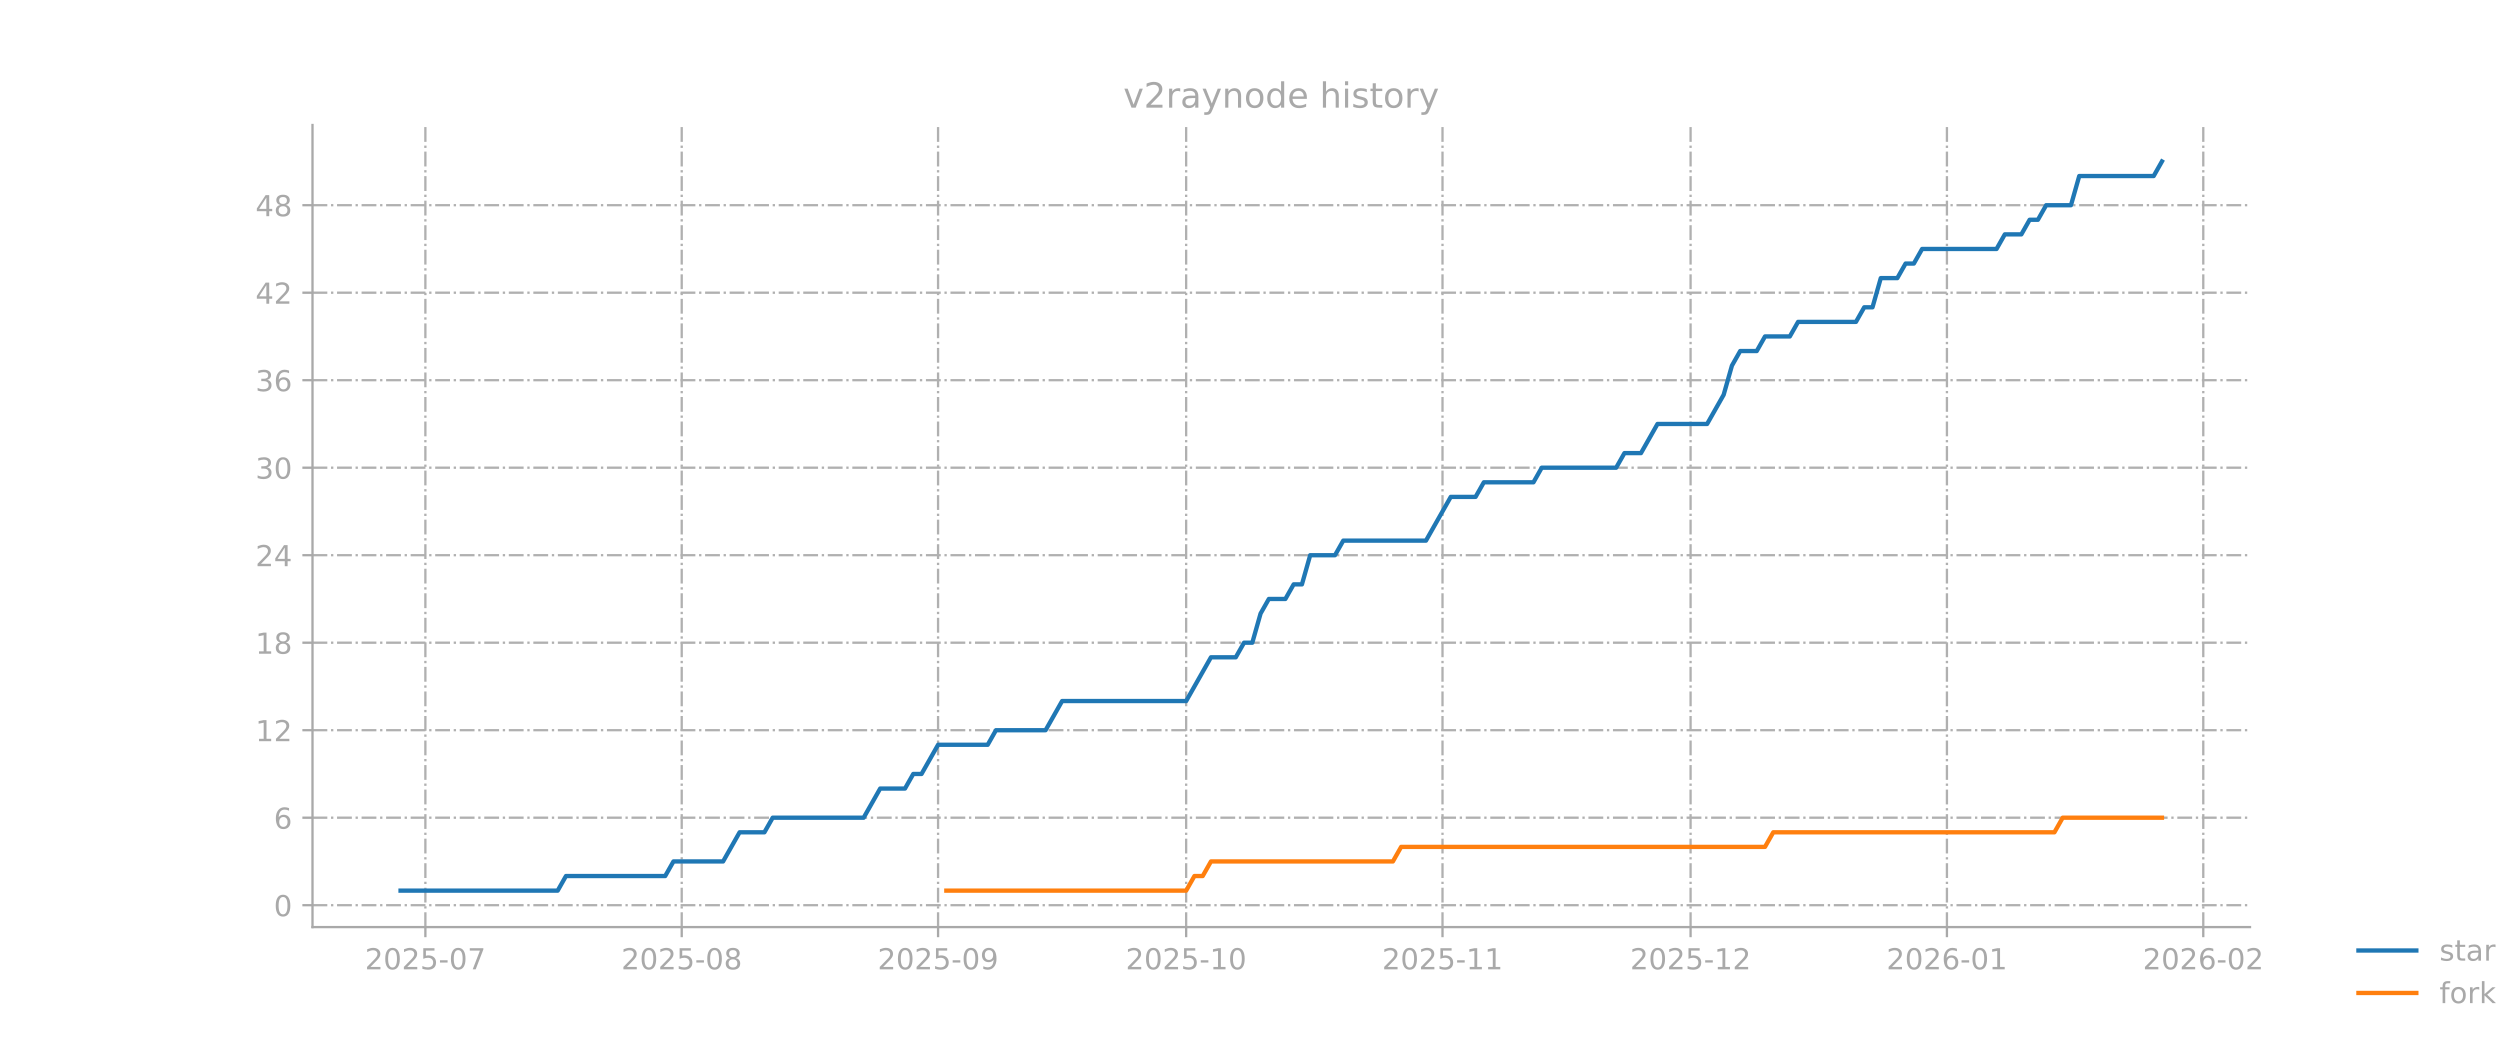
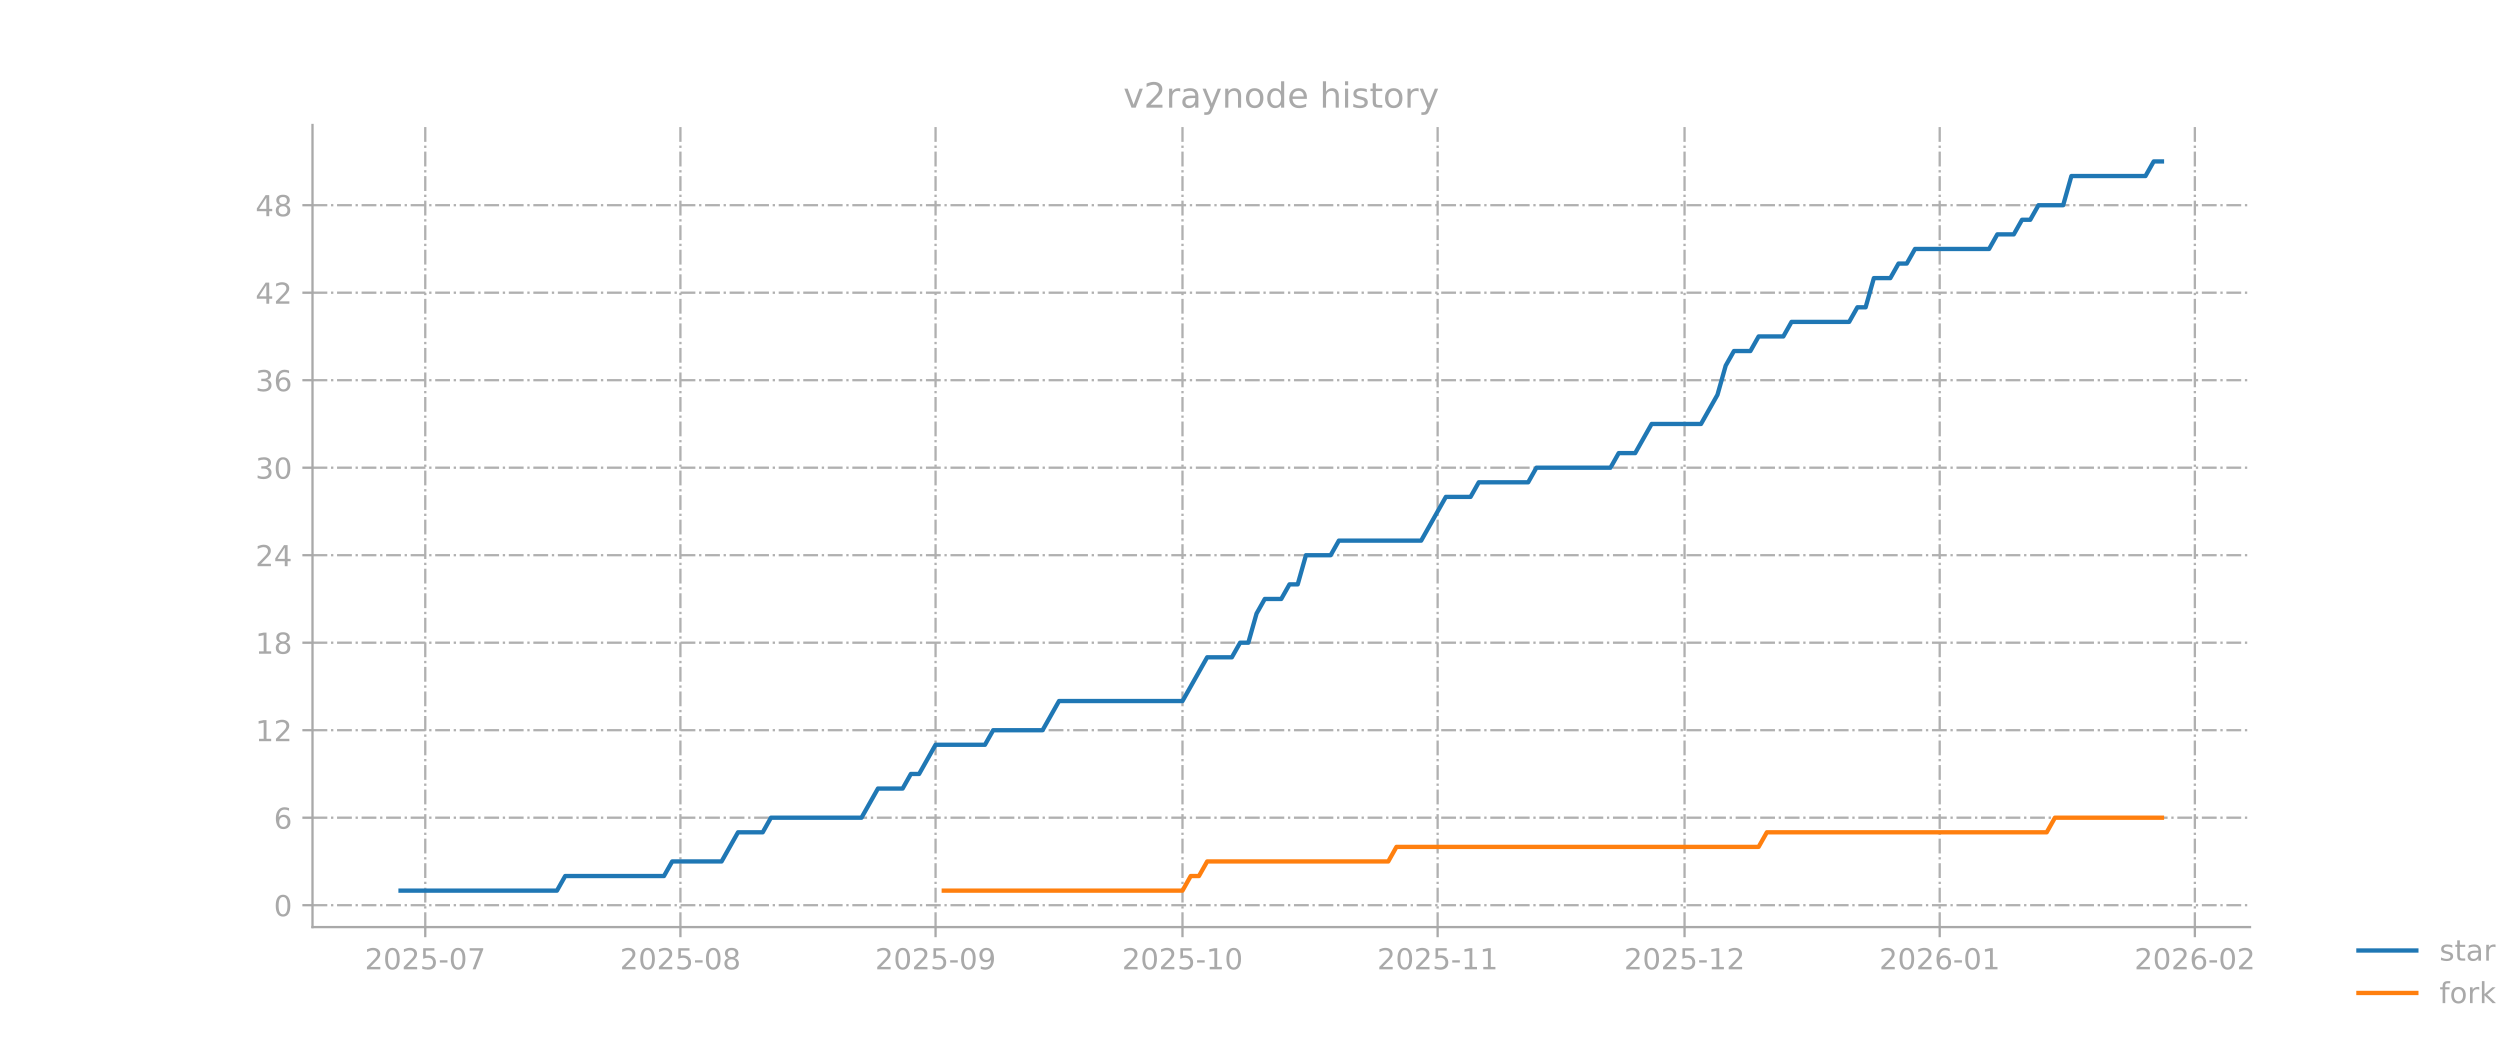
<svg xmlns="http://www.w3.org/2000/svg" xmlns:xlink="http://www.w3.org/1999/xlink" width="864pt" height="360pt" viewBox="0 0 864 360" version="1.1">
  <defs>
    <style type="text/css">*{stroke-linejoin: round; stroke-linecap: butt}</style>
  </defs>
  <g id="figure_1">
    <g id="patch_1">
      <path d="M 0 360  L 864 360  L 864 0  L 0 0  L 0 360  z " style="fill: none; opacity: 0" />
    </g>
    <g id="axes_1">
      <g id="patch_2">
        <path d="M 108 320.4  L 777.6 320.4  L 777.6 43.2  L 108 43.2  L 108 320.4  z " style="fill: none; opacity: 0" />
      </g>
      <g id="matplotlib.axis_1">
        <g id="xtick_1">
          <g id="line2d_1">
-             <path d="M 147.01 320.4  L 147.01 43.2  " clip-path="url(#p1081ee7dd3)" style="fill: none; stroke-dasharray: 5.12,1.28,0.8,1.28; stroke-dashoffset: 0; stroke: #b0b0b0; stroke-width: 0.8" />
+             <path d="M 146.97 320.4  L 146.97 43.2  " clip-path="url(#p06fd8b0506)" style="fill: none; stroke-dasharray: 5.12,1.28,0.8,1.28; stroke-dashoffset: 0; stroke: #b0b0b0; stroke-width: 0.8" />
          </g>
          <g id="line2d_2">
            <defs>
-               <path id="m0ba4fa6e87" d="M 0 0  L 0 3.5  " style="stroke: #a9a9a9; stroke-width: 0.8" />
+               <path id="m3d997ef933" d="M 0 0  L 0 3.5  " style="stroke: #a9a9a9; stroke-width: 0.8" />
            </defs>
            <g>
-               <use xlink:href="#m0ba4fa6e87" x="147.01" y="320.4" style="fill: #a9a9a9; stroke: #a9a9a9; stroke-width: 0.8" />
+               <use xlink:href="#m3d997ef933" x="146.97" y="320.4" style="fill: #a9a9a9; stroke: #a9a9a9; stroke-width: 0.8" />
            </g>
          </g>
          <g id="text_1">
-             <g style="fill: #a9a9a9" transform="translate(126.1186 334.9984) scale(0.1 -0.1)">
+             <g style="fill: #a9a9a9" transform="translate(126.0785 334.9984) scale(0.1 -0.1)">
              <defs>
                <path id="DejaVuSans-32" d="M 1228 531  L 3431 531  L 3431 0  L 469 0  L 469 531  Q 828 903 1448 1529  Q 2069 2156 2228 2338  Q 2531 2678 2651 2914  Q 2772 3150 2772 3378  Q 2772 3750 2511 3984  Q 2250 4219 1831 4219  Q 1534 4219 1204 4116  Q 875 4013 500 3803  L 500 4441  Q 881 4594 1212 4672  Q 1544 4750 1819 4750  Q 2544 4750 2975 4387  Q 3406 4025 3406 3419  Q 3406 3131 3298 2873  Q 3191 2616 2906 2266  Q 2828 2175 2409 1742  Q 1991 1309 1228 531  z " transform="scale(0.015625)" />
                <path id="DejaVuSans-30" d="M 2034 4250  Q 1547 4250 1301 3770  Q 1056 3291 1056 2328  Q 1056 1369 1301 889  Q 1547 409 2034 409  Q 2525 409 2770 889  Q 3016 1369 3016 2328  Q 3016 3291 2770 3770  Q 2525 4250 2034 4250  z M 2034 4750  Q 2819 4750 3233 4129  Q 3647 3509 3647 2328  Q 3647 1150 3233 529  Q 2819 -91 2034 -91  Q 1250 -91 836 529  Q 422 1150 422 2328  Q 422 3509 836 4129  Q 1250 4750 2034 4750  z " transform="scale(0.015625)" />
                <path id="DejaVuSans-35" d="M 691 4666  L 3169 4666  L 3169 4134  L 1269 4134  L 1269 2991  Q 1406 3038 1543 3061  Q 1681 3084 1819 3084  Q 2600 3084 3056 2656  Q 3513 2228 3513 1497  Q 3513 744 3044 326  Q 2575 -91 1722 -91  Q 1428 -91 1123 -41  Q 819 9 494 109  L 494 744  Q 775 591 1075 516  Q 1375 441 1709 441  Q 2250 441 2565 725  Q 2881 1009 2881 1497  Q 2881 1984 2565 2268  Q 2250 2553 1709 2553  Q 1456 2553 1204 2497  Q 953 2441 691 2322  L 691 4666  z " transform="scale(0.015625)" />
                <path id="DejaVuSans-2d" d="M 313 2009  L 1997 2009  L 1997 1497  L 313 1497  L 313 2009  z " transform="scale(0.015625)" />
                <path id="DejaVuSans-37" d="M 525 4666  L 3525 4666  L 3525 4397  L 1831 0  L 1172 0  L 2766 4134  L 525 4134  L 525 4666  z " transform="scale(0.015625)" />
              </defs>
              <use xlink:href="#DejaVuSans-32" />
              <use xlink:href="#DejaVuSans-30" transform="translate(63.62305 0)" />
              <use xlink:href="#DejaVuSans-32" transform="translate(127.2461 0)" />
              <use xlink:href="#DejaVuSans-35" transform="translate(190.8691 0)" />
              <use xlink:href="#DejaVuSans-2d" transform="translate(254.4922 0)" />
              <use xlink:href="#DejaVuSans-30" transform="translate(290.5762 0)" />
              <use xlink:href="#DejaVuSans-37" transform="translate(354.1992 0)" />
            </g>
          </g>
        </g>
        <g id="xtick_2">
          <g id="line2d_3">
-             <path d="M 235.604 320.4  L 235.604 43.2  " clip-path="url(#p1081ee7dd3)" style="fill: none; stroke-dasharray: 5.12,1.28,0.8,1.28; stroke-dashoffset: 0; stroke: #b0b0b0; stroke-width: 0.8" />
+             <path d="M 235.15 320.4  L 235.15 43.2  " clip-path="url(#p06fd8b0506)" style="fill: none; stroke-dasharray: 5.12,1.28,0.8,1.28; stroke-dashoffset: 0; stroke: #b0b0b0; stroke-width: 0.8" />
          </g>
          <g id="line2d_4">
            <g>
-               <use xlink:href="#m0ba4fa6e87" x="235.604" y="320.4" style="fill: #a9a9a9; stroke: #a9a9a9; stroke-width: 0.8" />
+               <use xlink:href="#m3d997ef933" x="235.15" y="320.4" style="fill: #a9a9a9; stroke: #a9a9a9; stroke-width: 0.8" />
            </g>
          </g>
          <g id="text_2">
-             <g style="fill: #a9a9a9" transform="translate(214.7127 334.9984) scale(0.1 -0.1)">
+             <g style="fill: #a9a9a9" transform="translate(214.2586 334.9984) scale(0.1 -0.1)">
              <defs>
                <path id="DejaVuSans-38" d="M 2034 2216  Q 1584 2216 1326 1975  Q 1069 1734 1069 1313  Q 1069 891 1326 650  Q 1584 409 2034 409  Q 2484 409 2743 651  Q 3003 894 3003 1313  Q 3003 1734 2745 1975  Q 2488 2216 2034 2216  z M 1403 2484  Q 997 2584 770 2862  Q 544 3141 544 3541  Q 544 4100 942 4425  Q 1341 4750 2034 4750  Q 2731 4750 3128 4425  Q 3525 4100 3525 3541  Q 3525 3141 3298 2862  Q 3072 2584 2669 2484  Q 3125 2378 3379 2068  Q 3634 1759 3634 1313  Q 3634 634 3220 271  Q 2806 -91 2034 -91  Q 1263 -91 848 271  Q 434 634 434 1313  Q 434 1759 690 2068  Q 947 2378 1403 2484  z M 1172 3481  Q 1172 3119 1398 2916  Q 1625 2713 2034 2713  Q 2441 2713 2670 2916  Q 2900 3119 2900 3481  Q 2900 3844 2670 4047  Q 2441 4250 2034 4250  Q 1625 4250 1398 4047  Q 1172 3844 1172 3481  z " transform="scale(0.015625)" />
              </defs>
              <use xlink:href="#DejaVuSans-32" />
              <use xlink:href="#DejaVuSans-30" transform="translate(63.62305 0)" />
              <use xlink:href="#DejaVuSans-32" transform="translate(127.2461 0)" />
              <use xlink:href="#DejaVuSans-35" transform="translate(190.8691 0)" />
              <use xlink:href="#DejaVuSans-2d" transform="translate(254.4922 0)" />
              <use xlink:href="#DejaVuSans-30" transform="translate(290.5762 0)" />
              <use xlink:href="#DejaVuSans-38" transform="translate(354.1992 0)" />
            </g>
          </g>
        </g>
        <g id="xtick_3">
          <g id="line2d_5">
-             <path d="M 324.198 320.4  L 324.198 43.2  " clip-path="url(#p1081ee7dd3)" style="fill: none; stroke-dasharray: 5.12,1.28,0.8,1.28; stroke-dashoffset: 0; stroke: #b0b0b0; stroke-width: 0.8" />
+             <path d="M 323.33 320.4  L 323.33 43.2  " clip-path="url(#p06fd8b0506)" style="fill: none; stroke-dasharray: 5.12,1.28,0.8,1.28; stroke-dashoffset: 0; stroke: #b0b0b0; stroke-width: 0.8" />
          </g>
          <g id="line2d_6">
            <g>
-               <use xlink:href="#m0ba4fa6e87" x="324.198" y="320.4" style="fill: #a9a9a9; stroke: #a9a9a9; stroke-width: 0.8" />
+               <use xlink:href="#m3d997ef933" x="323.33" y="320.4" style="fill: #a9a9a9; stroke: #a9a9a9; stroke-width: 0.8" />
            </g>
          </g>
          <g id="text_3">
-             <g style="fill: #a9a9a9" transform="translate(303.3068 334.9984) scale(0.1 -0.1)">
+             <g style="fill: #a9a9a9" transform="translate(302.4388 334.9984) scale(0.1 -0.1)">
              <defs>
                <path id="DejaVuSans-39" d="M 703 97  L 703 672  Q 941 559 1184 500  Q 1428 441 1663 441  Q 2288 441 2617 861  Q 2947 1281 2994 2138  Q 2813 1869 2534 1725  Q 2256 1581 1919 1581  Q 1219 1581 811 2004  Q 403 2428 403 3163  Q 403 3881 828 4315  Q 1253 4750 1959 4750  Q 2769 4750 3195 4129  Q 3622 3509 3622 2328  Q 3622 1225 3098 567  Q 2575 -91 1691 -91  Q 1453 -91 1209 -44  Q 966 3 703 97  z M 1959 2075  Q 2384 2075 2632 2365  Q 2881 2656 2881 3163  Q 2881 3666 2632 3958  Q 2384 4250 1959 4250  Q 1534 4250 1286 3958  Q 1038 3666 1038 3163  Q 1038 2656 1286 2365  Q 1534 2075 1959 2075  z " transform="scale(0.015625)" />
              </defs>
              <use xlink:href="#DejaVuSans-32" />
              <use xlink:href="#DejaVuSans-30" transform="translate(63.62305 0)" />
              <use xlink:href="#DejaVuSans-32" transform="translate(127.2461 0)" />
              <use xlink:href="#DejaVuSans-35" transform="translate(190.8691 0)" />
              <use xlink:href="#DejaVuSans-2d" transform="translate(254.4922 0)" />
              <use xlink:href="#DejaVuSans-30" transform="translate(290.5762 0)" />
              <use xlink:href="#DejaVuSans-39" transform="translate(354.1992 0)" />
            </g>
          </g>
        </g>
        <g id="xtick_4">
          <g id="line2d_7">
-             <path d="M 409.934 320.4  L 409.934 43.2  " clip-path="url(#p1081ee7dd3)" style="fill: none; stroke-dasharray: 5.12,1.28,0.8,1.28; stroke-dashoffset: 0; stroke: #b0b0b0; stroke-width: 0.8" />
+             <path d="M 408.666 320.4  L 408.666 43.2  " clip-path="url(#p06fd8b0506)" style="fill: none; stroke-dasharray: 5.12,1.28,0.8,1.28; stroke-dashoffset: 0; stroke: #b0b0b0; stroke-width: 0.8" />
          </g>
          <g id="line2d_8">
            <g>
-               <use xlink:href="#m0ba4fa6e87" x="409.934" y="320.4" style="fill: #a9a9a9; stroke: #a9a9a9; stroke-width: 0.8" />
+               <use xlink:href="#m3d997ef933" x="408.666" y="320.4" style="fill: #a9a9a9; stroke: #a9a9a9; stroke-width: 0.8" />
            </g>
          </g>
          <g id="text_4">
-             <g style="fill: #a9a9a9" transform="translate(389.043 334.9984) scale(0.1 -0.1)">
+             <g style="fill: #a9a9a9" transform="translate(387.7744 334.9984) scale(0.1 -0.1)">
              <defs>
                <path id="DejaVuSans-31" d="M 794 531  L 1825 531  L 1825 4091  L 703 3866  L 703 4441  L 1819 4666  L 2450 4666  L 2450 531  L 3481 531  L 3481 0  L 794 0  L 794 531  z " transform="scale(0.015625)" />
              </defs>
              <use xlink:href="#DejaVuSans-32" />
              <use xlink:href="#DejaVuSans-30" transform="translate(63.62305 0)" />
              <use xlink:href="#DejaVuSans-32" transform="translate(127.2461 0)" />
              <use xlink:href="#DejaVuSans-35" transform="translate(190.8691 0)" />
              <use xlink:href="#DejaVuSans-2d" transform="translate(254.4922 0)" />
              <use xlink:href="#DejaVuSans-31" transform="translate(290.5762 0)" />
              <use xlink:href="#DejaVuSans-30" transform="translate(354.1992 0)" />
            </g>
          </g>
        </g>
        <g id="xtick_5">
          <g id="line2d_9">
-             <path d="M 498.529 320.4  L 498.529 43.2  " clip-path="url(#p1081ee7dd3)" style="fill: none; stroke-dasharray: 5.12,1.28,0.8,1.28; stroke-dashoffset: 0; stroke: #b0b0b0; stroke-width: 0.8" />
+             <path d="M 496.846 320.4  L 496.846 43.2  " clip-path="url(#p06fd8b0506)" style="fill: none; stroke-dasharray: 5.12,1.28,0.8,1.28; stroke-dashoffset: 0; stroke: #b0b0b0; stroke-width: 0.8" />
          </g>
          <g id="line2d_10">
            <g>
-               <use xlink:href="#m0ba4fa6e87" x="498.529" y="320.4" style="fill: #a9a9a9; stroke: #a9a9a9; stroke-width: 0.8" />
+               <use xlink:href="#m3d997ef933" x="496.846" y="320.4" style="fill: #a9a9a9; stroke: #a9a9a9; stroke-width: 0.8" />
            </g>
          </g>
          <g id="text_5">
-             <g style="fill: #a9a9a9" transform="translate(477.6371 334.9984) scale(0.1 -0.1)">
+             <g style="fill: #a9a9a9" transform="translate(475.9545 334.9984) scale(0.1 -0.1)">
              <use xlink:href="#DejaVuSans-32" />
              <use xlink:href="#DejaVuSans-30" transform="translate(63.62305 0)" />
              <use xlink:href="#DejaVuSans-32" transform="translate(127.2461 0)" />
              <use xlink:href="#DejaVuSans-35" transform="translate(190.8691 0)" />
              <use xlink:href="#DejaVuSans-2d" transform="translate(254.4922 0)" />
              <use xlink:href="#DejaVuSans-31" transform="translate(290.5762 0)" />
              <use xlink:href="#DejaVuSans-31" transform="translate(354.1992 0)" />
            </g>
          </g>
        </g>
        <g id="xtick_6">
          <g id="line2d_11">
-             <path d="M 584.265 320.4  L 584.265 43.2  " clip-path="url(#p1081ee7dd3)" style="fill: none; stroke-dasharray: 5.12,1.28,0.8,1.28; stroke-dashoffset: 0; stroke: #b0b0b0; stroke-width: 0.8" />
+             <path d="M 582.181 320.4  L 582.181 43.2  " clip-path="url(#p06fd8b0506)" style="fill: none; stroke-dasharray: 5.12,1.28,0.8,1.28; stroke-dashoffset: 0; stroke: #b0b0b0; stroke-width: 0.8" />
          </g>
          <g id="line2d_12">
            <g>
-               <use xlink:href="#m0ba4fa6e87" x="584.265" y="320.4" style="fill: #a9a9a9; stroke: #a9a9a9; stroke-width: 0.8" />
+               <use xlink:href="#m3d997ef933" x="582.181" y="320.4" style="fill: #a9a9a9; stroke: #a9a9a9; stroke-width: 0.8" />
            </g>
          </g>
          <g id="text_6">
-             <g style="fill: #a9a9a9" transform="translate(563.3734 334.9984) scale(0.1 -0.1)">
+             <g style="fill: #a9a9a9" transform="translate(561.2901 334.9984) scale(0.1 -0.1)">
              <use xlink:href="#DejaVuSans-32" />
              <use xlink:href="#DejaVuSans-30" transform="translate(63.62305 0)" />
              <use xlink:href="#DejaVuSans-32" transform="translate(127.2461 0)" />
              <use xlink:href="#DejaVuSans-35" transform="translate(190.8691 0)" />
              <use xlink:href="#DejaVuSans-2d" transform="translate(254.4922 0)" />
              <use xlink:href="#DejaVuSans-31" transform="translate(290.5762 0)" />
              <use xlink:href="#DejaVuSans-32" transform="translate(354.1992 0)" />
            </g>
          </g>
        </g>
        <g id="xtick_7">
          <g id="line2d_13">
-             <path d="M 672.859 320.4  L 672.859 43.2  " clip-path="url(#p1081ee7dd3)" style="fill: none; stroke-dasharray: 5.12,1.28,0.8,1.28; stroke-dashoffset: 0; stroke: #b0b0b0; stroke-width: 0.8" />
+             <path d="M 670.362 320.4  L 670.362 43.2  " clip-path="url(#p06fd8b0506)" style="fill: none; stroke-dasharray: 5.12,1.28,0.8,1.28; stroke-dashoffset: 0; stroke: #b0b0b0; stroke-width: 0.8" />
          </g>
          <g id="line2d_14">
            <g>
-               <use xlink:href="#m0ba4fa6e87" x="672.859" y="320.4" style="fill: #a9a9a9; stroke: #a9a9a9; stroke-width: 0.8" />
+               <use xlink:href="#m3d997ef933" x="670.362" y="320.4" style="fill: #a9a9a9; stroke: #a9a9a9; stroke-width: 0.8" />
            </g>
          </g>
          <g id="text_7">
-             <g style="fill: #a9a9a9" transform="translate(651.9675 334.9984) scale(0.1 -0.1)">
+             <g style="fill: #a9a9a9" transform="translate(649.4702 334.9984) scale(0.1 -0.1)">
              <defs>
                <path id="DejaVuSans-36" d="M 2113 2584  Q 1688 2584 1439 2293  Q 1191 2003 1191 1497  Q 1191 994 1439 701  Q 1688 409 2113 409  Q 2538 409 2786 701  Q 3034 994 3034 1497  Q 3034 2003 2786 2293  Q 2538 2584 2113 2584  z M 3366 4563  L 3366 3988  Q 3128 4100 2886 4159  Q 2644 4219 2406 4219  Q 1781 4219 1451 3797  Q 1122 3375 1075 2522  Q 1259 2794 1537 2939  Q 1816 3084 2150 3084  Q 2853 3084 3261 2657  Q 3669 2231 3669 1497  Q 3669 778 3244 343  Q 2819 -91 2113 -91  Q 1303 -91 875 529  Q 447 1150 447 2328  Q 447 3434 972 4092  Q 1497 4750 2381 4750  Q 2619 4750 2861 4703  Q 3103 4656 3366 4563  z " transform="scale(0.015625)" />
              </defs>
              <use xlink:href="#DejaVuSans-32" />
              <use xlink:href="#DejaVuSans-30" transform="translate(63.62305 0)" />
              <use xlink:href="#DejaVuSans-32" transform="translate(127.2461 0)" />
              <use xlink:href="#DejaVuSans-36" transform="translate(190.8691 0)" />
              <use xlink:href="#DejaVuSans-2d" transform="translate(254.4922 0)" />
              <use xlink:href="#DejaVuSans-30" transform="translate(290.5762 0)" />
              <use xlink:href="#DejaVuSans-31" transform="translate(354.1992 0)" />
            </g>
          </g>
        </g>
        <g id="xtick_8">
          <g id="line2d_15">
-             <path d="M 761.453 320.4  L 761.453 43.2  " clip-path="url(#p1081ee7dd3)" style="fill: none; stroke-dasharray: 5.12,1.28,0.8,1.28; stroke-dashoffset: 0; stroke: #b0b0b0; stroke-width: 0.8" />
+             <path d="M 758.542 320.4  L 758.542 43.2  " clip-path="url(#p06fd8b0506)" style="fill: none; stroke-dasharray: 5.12,1.28,0.8,1.28; stroke-dashoffset: 0; stroke: #b0b0b0; stroke-width: 0.8" />
          </g>
          <g id="line2d_16">
            <g>
-               <use xlink:href="#m0ba4fa6e87" x="761.453" y="320.4" style="fill: #a9a9a9; stroke: #a9a9a9; stroke-width: 0.8" />
+               <use xlink:href="#m3d997ef933" x="758.542" y="320.4" style="fill: #a9a9a9; stroke: #a9a9a9; stroke-width: 0.8" />
            </g>
          </g>
          <g id="text_8">
-             <g style="fill: #a9a9a9" transform="translate(740.5616 334.9984) scale(0.1 -0.1)">
+             <g style="fill: #a9a9a9" transform="translate(737.6503 334.9984) scale(0.1 -0.1)">
              <use xlink:href="#DejaVuSans-32" />
              <use xlink:href="#DejaVuSans-30" transform="translate(63.62305 0)" />
              <use xlink:href="#DejaVuSans-32" transform="translate(127.2461 0)" />
              <use xlink:href="#DejaVuSans-36" transform="translate(190.8691 0)" />
              <use xlink:href="#DejaVuSans-2d" transform="translate(254.4922 0)" />
              <use xlink:href="#DejaVuSans-30" transform="translate(290.5762 0)" />
              <use xlink:href="#DejaVuSans-32" transform="translate(354.1992 0)" />
            </g>
          </g>
        </g>
      </g>
      <g id="matplotlib.axis_2">
        <g id="ytick_1">
          <g id="line2d_17">
-             <path d="M 108 312.84  L 777.6 312.84  " clip-path="url(#p1081ee7dd3)" style="fill: none; stroke-dasharray: 5.12,1.28,0.8,1.28; stroke-dashoffset: 0; stroke: #b0b0b0; stroke-width: 0.8" />
+             <path d="M 108 312.84  L 777.6 312.84  " clip-path="url(#p06fd8b0506)" style="fill: none; stroke-dasharray: 5.12,1.28,0.8,1.28; stroke-dashoffset: 0; stroke: #b0b0b0; stroke-width: 0.8" />
          </g>
          <g id="line2d_18">
            <defs>
-               <path id="m87e36b78d3" d="M 0 0  L -3.5 0  " style="stroke: #a9a9a9; stroke-width: 0.8" />
+               <path id="m3dc331c90e" d="M 0 0  L -3.5 0  " style="stroke: #a9a9a9; stroke-width: 0.8" />
            </defs>
            <g>
-               <use xlink:href="#m87e36b78d3" x="108" y="312.84" style="fill: #a9a9a9; stroke: #a9a9a9; stroke-width: 0.8" />
+               <use xlink:href="#m3dc331c90e" x="108" y="312.84" style="fill: #a9a9a9; stroke: #a9a9a9; stroke-width: 0.8" />
            </g>
          </g>
          <g id="text_9">
            <g style="fill: #a9a9a9" transform="translate(94.6375 316.6392) scale(0.1 -0.1)">
              <use xlink:href="#DejaVuSans-30" />
            </g>
          </g>
        </g>
        <g id="ytick_2">
          <g id="line2d_19">
-             <path d="M 108 282.6  L 777.6 282.6  " clip-path="url(#p1081ee7dd3)" style="fill: none; stroke-dasharray: 5.12,1.28,0.8,1.28; stroke-dashoffset: 0; stroke: #b0b0b0; stroke-width: 0.8" />
+             <path d="M 108 282.6  L 777.6 282.6  " clip-path="url(#p06fd8b0506)" style="fill: none; stroke-dasharray: 5.12,1.28,0.8,1.28; stroke-dashoffset: 0; stroke: #b0b0b0; stroke-width: 0.8" />
          </g>
          <g id="line2d_20">
            <g>
-               <use xlink:href="#m87e36b78d3" x="108" y="282.6" style="fill: #a9a9a9; stroke: #a9a9a9; stroke-width: 0.8" />
+               <use xlink:href="#m3dc331c90e" x="108" y="282.6" style="fill: #a9a9a9; stroke: #a9a9a9; stroke-width: 0.8" />
            </g>
          </g>
          <g id="text_10">
            <g style="fill: #a9a9a9" transform="translate(94.6375 286.3992) scale(0.1 -0.1)">
              <use xlink:href="#DejaVuSans-36" />
            </g>
          </g>
        </g>
        <g id="ytick_3">
          <g id="line2d_21">
-             <path d="M 108 252.36  L 777.6 252.36  " clip-path="url(#p1081ee7dd3)" style="fill: none; stroke-dasharray: 5.12,1.28,0.8,1.28; stroke-dashoffset: 0; stroke: #b0b0b0; stroke-width: 0.8" />
+             <path d="M 108 252.36  L 777.6 252.36  " clip-path="url(#p06fd8b0506)" style="fill: none; stroke-dasharray: 5.12,1.28,0.8,1.28; stroke-dashoffset: 0; stroke: #b0b0b0; stroke-width: 0.8" />
          </g>
          <g id="line2d_22">
            <g>
-               <use xlink:href="#m87e36b78d3" x="108" y="252.36" style="fill: #a9a9a9; stroke: #a9a9a9; stroke-width: 0.8" />
+               <use xlink:href="#m3dc331c90e" x="108" y="252.36" style="fill: #a9a9a9; stroke: #a9a9a9; stroke-width: 0.8" />
            </g>
          </g>
          <g id="text_11">
            <g style="fill: #a9a9a9" transform="translate(88.275 256.1592) scale(0.1 -0.1)">
              <use xlink:href="#DejaVuSans-31" />
              <use xlink:href="#DejaVuSans-32" transform="translate(63.62305 0)" />
            </g>
          </g>
        </g>
        <g id="ytick_4">
          <g id="line2d_23">
-             <path d="M 108 222.12  L 777.6 222.12  " clip-path="url(#p1081ee7dd3)" style="fill: none; stroke-dasharray: 5.12,1.28,0.8,1.28; stroke-dashoffset: 0; stroke: #b0b0b0; stroke-width: 0.8" />
+             <path d="M 108 222.12  L 777.6 222.12  " clip-path="url(#p06fd8b0506)" style="fill: none; stroke-dasharray: 5.12,1.28,0.8,1.28; stroke-dashoffset: 0; stroke: #b0b0b0; stroke-width: 0.8" />
          </g>
          <g id="line2d_24">
            <g>
-               <use xlink:href="#m87e36b78d3" x="108" y="222.12" style="fill: #a9a9a9; stroke: #a9a9a9; stroke-width: 0.8" />
+               <use xlink:href="#m3dc331c90e" x="108" y="222.12" style="fill: #a9a9a9; stroke: #a9a9a9; stroke-width: 0.8" />
            </g>
          </g>
          <g id="text_12">
            <g style="fill: #a9a9a9" transform="translate(88.275 225.9192) scale(0.1 -0.1)">
              <use xlink:href="#DejaVuSans-31" />
              <use xlink:href="#DejaVuSans-38" transform="translate(63.62305 0)" />
            </g>
          </g>
        </g>
        <g id="ytick_5">
          <g id="line2d_25">
-             <path d="M 108 191.88  L 777.6 191.88  " clip-path="url(#p1081ee7dd3)" style="fill: none; stroke-dasharray: 5.12,1.28,0.8,1.28; stroke-dashoffset: 0; stroke: #b0b0b0; stroke-width: 0.8" />
+             <path d="M 108 191.88  L 777.6 191.88  " clip-path="url(#p06fd8b0506)" style="fill: none; stroke-dasharray: 5.12,1.28,0.8,1.28; stroke-dashoffset: 0; stroke: #b0b0b0; stroke-width: 0.8" />
          </g>
          <g id="line2d_26">
            <g>
-               <use xlink:href="#m87e36b78d3" x="108" y="191.88" style="fill: #a9a9a9; stroke: #a9a9a9; stroke-width: 0.8" />
+               <use xlink:href="#m3dc331c90e" x="108" y="191.88" style="fill: #a9a9a9; stroke: #a9a9a9; stroke-width: 0.8" />
            </g>
          </g>
          <g id="text_13">
            <g style="fill: #a9a9a9" transform="translate(88.275 195.6792) scale(0.1 -0.1)">
              <defs>
                <path id="DejaVuSans-34" d="M 2419 4116  L 825 1625  L 2419 1625  L 2419 4116  z M 2253 4666  L 3047 4666  L 3047 1625  L 3713 1625  L 3713 1100  L 3047 1100  L 3047 0  L 2419 0  L 2419 1100  L 313 1100  L 313 1709  L 2253 4666  z " transform="scale(0.015625)" />
              </defs>
              <use xlink:href="#DejaVuSans-32" />
              <use xlink:href="#DejaVuSans-34" transform="translate(63.62305 0)" />
            </g>
          </g>
        </g>
        <g id="ytick_6">
          <g id="line2d_27">
-             <path d="M 108 161.64  L 777.6 161.64  " clip-path="url(#p1081ee7dd3)" style="fill: none; stroke-dasharray: 5.12,1.28,0.8,1.28; stroke-dashoffset: 0; stroke: #b0b0b0; stroke-width: 0.8" />
+             <path d="M 108 161.64  L 777.6 161.64  " clip-path="url(#p06fd8b0506)" style="fill: none; stroke-dasharray: 5.12,1.28,0.8,1.28; stroke-dashoffset: 0; stroke: #b0b0b0; stroke-width: 0.8" />
          </g>
          <g id="line2d_28">
            <g>
-               <use xlink:href="#m87e36b78d3" x="108" y="161.64" style="fill: #a9a9a9; stroke: #a9a9a9; stroke-width: 0.8" />
+               <use xlink:href="#m3dc331c90e" x="108" y="161.64" style="fill: #a9a9a9; stroke: #a9a9a9; stroke-width: 0.8" />
            </g>
          </g>
          <g id="text_14">
            <g style="fill: #a9a9a9" transform="translate(88.275 165.4392) scale(0.1 -0.1)">
              <defs>
                <path id="DejaVuSans-33" d="M 2597 2516  Q 3050 2419 3304 2112  Q 3559 1806 3559 1356  Q 3559 666 3084 287  Q 2609 -91 1734 -91  Q 1441 -91 1130 -33  Q 819 25 488 141  L 488 750  Q 750 597 1062 519  Q 1375 441 1716 441  Q 2309 441 2620 675  Q 2931 909 2931 1356  Q 2931 1769 2642 2001  Q 2353 2234 1838 2234  L 1294 2234  L 1294 2753  L 1863 2753  Q 2328 2753 2575 2939  Q 2822 3125 2822 3475  Q 2822 3834 2567 4026  Q 2313 4219 1838 4219  Q 1578 4219 1281 4162  Q 984 4106 628 3988  L 628 4550  Q 988 4650 1302 4700  Q 1616 4750 1894 4750  Q 2613 4750 3031 4423  Q 3450 4097 3450 3541  Q 3450 3153 3228 2886  Q 3006 2619 2597 2516  z " transform="scale(0.015625)" />
              </defs>
              <use xlink:href="#DejaVuSans-33" />
              <use xlink:href="#DejaVuSans-30" transform="translate(63.62305 0)" />
            </g>
          </g>
        </g>
        <g id="ytick_7">
          <g id="line2d_29">
-             <path d="M 108 131.4  L 777.6 131.4  " clip-path="url(#p1081ee7dd3)" style="fill: none; stroke-dasharray: 5.12,1.28,0.8,1.28; stroke-dashoffset: 0; stroke: #b0b0b0; stroke-width: 0.8" />
+             <path d="M 108 131.4  L 777.6 131.4  " clip-path="url(#p06fd8b0506)" style="fill: none; stroke-dasharray: 5.12,1.28,0.8,1.28; stroke-dashoffset: 0; stroke: #b0b0b0; stroke-width: 0.8" />
          </g>
          <g id="line2d_30">
            <g>
-               <use xlink:href="#m87e36b78d3" x="108" y="131.4" style="fill: #a9a9a9; stroke: #a9a9a9; stroke-width: 0.8" />
+               <use xlink:href="#m3dc331c90e" x="108" y="131.4" style="fill: #a9a9a9; stroke: #a9a9a9; stroke-width: 0.8" />
            </g>
          </g>
          <g id="text_15">
            <g style="fill: #a9a9a9" transform="translate(88.275 135.1992) scale(0.1 -0.1)">
              <use xlink:href="#DejaVuSans-33" />
              <use xlink:href="#DejaVuSans-36" transform="translate(63.62305 0)" />
            </g>
          </g>
        </g>
        <g id="ytick_8">
          <g id="line2d_31">
-             <path d="M 108 101.16  L 777.6 101.16  " clip-path="url(#p1081ee7dd3)" style="fill: none; stroke-dasharray: 5.12,1.28,0.8,1.28; stroke-dashoffset: 0; stroke: #b0b0b0; stroke-width: 0.8" />
+             <path d="M 108 101.16  L 777.6 101.16  " clip-path="url(#p06fd8b0506)" style="fill: none; stroke-dasharray: 5.12,1.28,0.8,1.28; stroke-dashoffset: 0; stroke: #b0b0b0; stroke-width: 0.8" />
          </g>
          <g id="line2d_32">
            <g>
-               <use xlink:href="#m87e36b78d3" x="108" y="101.16" style="fill: #a9a9a9; stroke: #a9a9a9; stroke-width: 0.8" />
+               <use xlink:href="#m3dc331c90e" x="108" y="101.16" style="fill: #a9a9a9; stroke: #a9a9a9; stroke-width: 0.8" />
            </g>
          </g>
          <g id="text_16">
            <g style="fill: #a9a9a9" transform="translate(88.275 104.9592) scale(0.1 -0.1)">
              <use xlink:href="#DejaVuSans-34" />
              <use xlink:href="#DejaVuSans-32" transform="translate(63.62305 0)" />
            </g>
          </g>
        </g>
        <g id="ytick_9">
          <g id="line2d_33">
-             <path d="M 108 70.92  L 777.6 70.92  " clip-path="url(#p1081ee7dd3)" style="fill: none; stroke-dasharray: 5.12,1.28,0.8,1.28; stroke-dashoffset: 0; stroke: #b0b0b0; stroke-width: 0.8" />
+             <path d="M 108 70.92  L 777.6 70.92  " clip-path="url(#p06fd8b0506)" style="fill: none; stroke-dasharray: 5.12,1.28,0.8,1.28; stroke-dashoffset: 0; stroke: #b0b0b0; stroke-width: 0.8" />
          </g>
          <g id="line2d_34">
            <g>
-               <use xlink:href="#m87e36b78d3" x="108" y="70.92" style="fill: #a9a9a9; stroke: #a9a9a9; stroke-width: 0.8" />
+               <use xlink:href="#m3dc331c90e" x="108" y="70.92" style="fill: #a9a9a9; stroke: #a9a9a9; stroke-width: 0.8" />
            </g>
          </g>
          <g id="text_17">
            <g style="fill: #a9a9a9" transform="translate(88.275 74.71922) scale(0.1 -0.1)">
              <use xlink:href="#DejaVuSans-34" />
              <use xlink:href="#DejaVuSans-38" transform="translate(63.62305 0)" />
            </g>
          </g>
        </g>
      </g>
      <g id="line2d_35">
-         <path d="M 138.436 307.8  L 192.736 307.8  L 195.594 302.76  L 229.888 302.76  L 232.746 297.72  L 249.893 297.72  L 255.609 287.64  L 264.183 287.64  L 267.041 282.6  L 298.477 282.6  L 304.193 272.52  L 312.767 272.52  L 315.625 267.48  L 318.482 267.48  L 324.198 257.4  L 341.345 257.4  L 344.203 252.36  L 361.351 252.36  L 367.066 242.28  L 409.934 242.28  L 418.508 227.16  L 427.082 227.16  L 429.94 222.12  L 432.797 222.12  L 435.655 212.04  L 438.513 207  L 444.229 207  L 447.087 201.96  L 449.945 201.96  L 452.803 191.88  L 461.376 191.88  L 464.234 186.84  L 492.813 186.84  L 501.386 171.72  L 509.96 171.72  L 512.818 166.68  L 529.965 166.68  L 532.823 161.64  L 558.544 161.64  L 561.402 156.6  L 567.118 156.6  L 572.833 146.52  L 589.981 146.52  L 595.696 136.44  L 598.554 126.36  L 601.412 121.32  L 607.128 121.32  L 609.986 116.28  L 618.559 116.28  L 621.417 111.24  L 641.422 111.24  L 644.28 106.2  L 647.138 106.2  L 649.996 96.12  L 655.712 96.12  L 658.57 91.08  L 661.427 91.08  L 664.285 86.04  L 690.006 86.04  L 692.864 81  L 698.58 81  L 701.438 75.96  L 704.296 75.96  L 707.153 70.92  L 715.727 70.92  L 718.585 60.84  L 744.306 60.84  L 747.164 55.8  L 747.164 55.8  " clip-path="url(#p1081ee7dd3)" style="fill: none; stroke: #1f77b4; stroke-width: 1.5; stroke-linecap: square" />
+         <path d="M 138.436 307.8  L 192.482 307.8  L 195.327 302.76  L 229.461 302.76  L 232.306 297.72  L 249.373 297.72  L 255.062 287.64  L 263.595 287.64  L 266.44 282.6  L 297.729 282.6  L 303.419 272.52  L 311.952 272.52  L 314.797 267.48  L 317.641 267.48  L 323.33 257.4  L 340.397 257.4  L 343.242 252.36  L 360.309 252.36  L 365.998 242.28  L 408.666 242.28  L 417.199 227.16  L 425.733 227.16  L 428.577 222.12  L 431.422 222.12  L 434.266 212.04  L 437.111 207  L 442.8 207  L 445.645 201.96  L 448.489 201.96  L 451.334 191.88  L 459.867 191.88  L 462.712 186.84  L 491.157 186.84  L 499.69 171.72  L 508.224 171.72  L 511.068 166.68  L 528.136 166.68  L 530.98 161.64  L 556.581 161.64  L 559.425 156.6  L 565.114 156.6  L 570.803 146.52  L 587.871 146.52  L 593.56 136.44  L 596.404 126.36  L 599.249 121.32  L 604.938 121.32  L 607.782 116.28  L 616.316 116.28  L 619.16 111.24  L 639.072 111.24  L 641.916 106.2  L 644.761 106.2  L 647.605 96.12  L 653.294 96.12  L 656.139 91.08  L 658.984 91.08  L 661.828 86.04  L 687.429 86.04  L 690.273 81  L 695.962 81  L 698.807 75.96  L 701.651 75.96  L 704.496 70.92  L 713.029 70.92  L 715.874 60.84  L 741.475 60.84  L 744.319 55.8  L 747.164 55.8  L 747.164 55.8  " clip-path="url(#p06fd8b0506)" style="fill: none; stroke: #1f77b4; stroke-width: 1.5; stroke-linecap: square" />
      </g>
      <g id="line2d_36">
-         <path d="M 327.056 307.8  L 409.934 307.8  L 412.792 302.76  L 415.65 302.76  L 418.508 297.72  L 481.381 297.72  L 484.239 292.68  L 609.986 292.68  L 612.844 287.64  L 710.011 287.64  L 712.869 282.6  L 747.164 282.6  L 747.164 282.6  " clip-path="url(#p1081ee7dd3)" style="fill: none; stroke: #ff7f0e; stroke-width: 1.5; stroke-linecap: square" />
+         <path d="M 326.175 307.8  L 408.666 307.8  L 411.51 302.76  L 414.355 302.76  L 417.199 297.72  L 479.779 297.72  L 482.623 292.68  L 607.782 292.68  L 610.627 287.64  L 707.34 287.64  L 710.185 282.6  L 747.164 282.6  L 747.164 282.6  " clip-path="url(#p06fd8b0506)" style="fill: none; stroke: #ff7f0e; stroke-width: 1.5; stroke-linecap: square" />
      </g>
      <g id="patch_3">
        <path d="M 108 320.4  L 108 43.2  " style="fill: none; stroke: #a9a9a9; stroke-width: 0.8; stroke-linejoin: miter; stroke-linecap: square" />
      </g>
      <g id="patch_4">
        <path d="M 777.6 320.4  L 777.6 43.2  " style="fill: none" />
      </g>
      <g id="patch_5">
        <path d="M 108 320.4  L 777.6 320.4  " style="fill: none; stroke: #a9a9a9; stroke-width: 0.8; stroke-linejoin: miter; stroke-linecap: square" />
      </g>
      <g id="patch_6">
        <path d="M 108 43.2  L 777.6 43.2  " style="fill: none" />
      </g>
      <g id="text_18">
        <g style="fill: #a9a9a9" transform="translate(388.2188 37.2) scale(0.12 -0.12)">
          <defs>
            <path id="DejaVuSans-76" d="M 191 3500  L 800 3500  L 1894 563  L 2988 3500  L 3597 3500  L 2284 0  L 1503 0  L 191 3500  z " transform="scale(0.015625)" />
            <path id="DejaVuSans-72" d="M 2631 2963  Q 2534 3019 2420 3045  Q 2306 3072 2169 3072  Q 1681 3072 1420 2755  Q 1159 2438 1159 1844  L 1159 0  L 581 0  L 581 3500  L 1159 3500  L 1159 2956  Q 1341 3275 1631 3429  Q 1922 3584 2338 3584  Q 2397 3584 2469 3576  Q 2541 3569 2628 3553  L 2631 2963  z " transform="scale(0.015625)" />
            <path id="DejaVuSans-61" d="M 2194 1759  Q 1497 1759 1228 1600  Q 959 1441 959 1056  Q 959 750 1161 570  Q 1363 391 1709 391  Q 2188 391 2477 730  Q 2766 1069 2766 1631  L 2766 1759  L 2194 1759  z M 3341 1997  L 3341 0  L 2766 0  L 2766 531  Q 2569 213 2275 61  Q 1981 -91 1556 -91  Q 1019 -91 701 211  Q 384 513 384 1019  Q 384 1609 779 1909  Q 1175 2209 1959 2209  L 2766 2209  L 2766 2266  Q 2766 2663 2505 2880  Q 2244 3097 1772 3097  Q 1472 3097 1187 3025  Q 903 2953 641 2809  L 641 3341  Q 956 3463 1253 3523  Q 1550 3584 1831 3584  Q 2591 3584 2966 3190  Q 3341 2797 3341 1997  z " transform="scale(0.015625)" />
            <path id="DejaVuSans-79" d="M 2059 -325  Q 1816 -950 1584 -1140  Q 1353 -1331 966 -1331  L 506 -1331  L 506 -850  L 844 -850  Q 1081 -850 1212 -737  Q 1344 -625 1503 -206  L 1606 56  L 191 3500  L 800 3500  L 1894 763  L 2988 3500  L 3597 3500  L 2059 -325  z " transform="scale(0.015625)" />
            <path id="DejaVuSans-6e" d="M 3513 2113  L 3513 0  L 2938 0  L 2938 2094  Q 2938 2591 2744 2837  Q 2550 3084 2163 3084  Q 1697 3084 1428 2787  Q 1159 2491 1159 1978  L 1159 0  L 581 0  L 581 3500  L 1159 3500  L 1159 2956  Q 1366 3272 1645 3428  Q 1925 3584 2291 3584  Q 2894 3584 3203 3211  Q 3513 2838 3513 2113  z " transform="scale(0.015625)" />
            <path id="DejaVuSans-6f" d="M 1959 3097  Q 1497 3097 1228 2736  Q 959 2375 959 1747  Q 959 1119 1226 758  Q 1494 397 1959 397  Q 2419 397 2687 759  Q 2956 1122 2956 1747  Q 2956 2369 2687 2733  Q 2419 3097 1959 3097  z M 1959 3584  Q 2709 3584 3137 3096  Q 3566 2609 3566 1747  Q 3566 888 3137 398  Q 2709 -91 1959 -91  Q 1206 -91 779 398  Q 353 888 353 1747  Q 353 2609 779 3096  Q 1206 3584 1959 3584  z " transform="scale(0.015625)" />
            <path id="DejaVuSans-64" d="M 2906 2969  L 2906 4863  L 3481 4863  L 3481 0  L 2906 0  L 2906 525  Q 2725 213 2448 61  Q 2172 -91 1784 -91  Q 1150 -91 751 415  Q 353 922 353 1747  Q 353 2572 751 3078  Q 1150 3584 1784 3584  Q 2172 3584 2448 3432  Q 2725 3281 2906 2969  z M 947 1747  Q 947 1113 1208 752  Q 1469 391 1925 391  Q 2381 391 2643 752  Q 2906 1113 2906 1747  Q 2906 2381 2643 2742  Q 2381 3103 1925 3103  Q 1469 3103 1208 2742  Q 947 2381 947 1747  z " transform="scale(0.015625)" />
            <path id="DejaVuSans-65" d="M 3597 1894  L 3597 1613  L 953 1613  Q 991 1019 1311 708  Q 1631 397 2203 397  Q 2534 397 2845 478  Q 3156 559 3463 722  L 3463 178  Q 3153 47 2828 -22  Q 2503 -91 2169 -91  Q 1331 -91 842 396  Q 353 884 353 1716  Q 353 2575 817 3079  Q 1281 3584 2069 3584  Q 2775 3584 3186 3129  Q 3597 2675 3597 1894  z M 3022 2063  Q 3016 2534 2758 2815  Q 2500 3097 2075 3097  Q 1594 3097 1305 2825  Q 1016 2553 972 2059  L 3022 2063  z " transform="scale(0.015625)" />
            <path id="DejaVuSans-20" transform="scale(0.015625)" />
            <path id="DejaVuSans-68" d="M 3513 2113  L 3513 0  L 2938 0  L 2938 2094  Q 2938 2591 2744 2837  Q 2550 3084 2163 3084  Q 1697 3084 1428 2787  Q 1159 2491 1159 1978  L 1159 0  L 581 0  L 581 4863  L 1159 4863  L 1159 2956  Q 1366 3272 1645 3428  Q 1925 3584 2291 3584  Q 2894 3584 3203 3211  Q 3513 2838 3513 2113  z " transform="scale(0.015625)" />
            <path id="DejaVuSans-69" d="M 603 3500  L 1178 3500  L 1178 0  L 603 0  L 603 3500  z M 603 4863  L 1178 4863  L 1178 4134  L 603 4134  L 603 4863  z " transform="scale(0.015625)" />
            <path id="DejaVuSans-73" d="M 2834 3397  L 2834 2853  Q 2591 2978 2328 3040  Q 2066 3103 1784 3103  Q 1356 3103 1142 2972  Q 928 2841 928 2578  Q 928 2378 1081 2264  Q 1234 2150 1697 2047  L 1894 2003  Q 2506 1872 2764 1633  Q 3022 1394 3022 966  Q 3022 478 2636 193  Q 2250 -91 1575 -91  Q 1294 -91 989 -36  Q 684 19 347 128  L 347 722  Q 666 556 975 473  Q 1284 391 1588 391  Q 1994 391 2212 530  Q 2431 669 2431 922  Q 2431 1156 2273 1281  Q 2116 1406 1581 1522  L 1381 1569  Q 847 1681 609 1914  Q 372 2147 372 2553  Q 372 3047 722 3315  Q 1072 3584 1716 3584  Q 2034 3584 2315 3537  Q 2597 3491 2834 3397  z " transform="scale(0.015625)" />
            <path id="DejaVuSans-74" d="M 1172 4494  L 1172 3500  L 2356 3500  L 2356 3053  L 1172 3053  L 1172 1153  Q 1172 725 1289 603  Q 1406 481 1766 481  L 2356 481  L 2356 0  L 1766 0  Q 1100 0 847 248  Q 594 497 594 1153  L 594 3053  L 172 3053  L 172 3500  L 594 3500  L 594 4494  L 1172 4494  z " transform="scale(0.015625)" />
          </defs>
          <use xlink:href="#DejaVuSans-76" />
          <use xlink:href="#DejaVuSans-32" transform="translate(59.17969 0)" />
          <use xlink:href="#DejaVuSans-72" transform="translate(122.8027 0)" />
          <use xlink:href="#DejaVuSans-61" transform="translate(163.916 0)" />
          <use xlink:href="#DejaVuSans-79" transform="translate(225.1953 0)" />
          <use xlink:href="#DejaVuSans-6e" transform="translate(284.375 0)" />
          <use xlink:href="#DejaVuSans-6f" transform="translate(347.7539 0)" />
          <use xlink:href="#DejaVuSans-64" transform="translate(408.9355 0)" />
          <use xlink:href="#DejaVuSans-65" transform="translate(472.4121 0)" />
          <use xlink:href="#DejaVuSans-20" transform="translate(533.9355 0)" />
          <use xlink:href="#DejaVuSans-68" transform="translate(565.7227 0)" />
          <use xlink:href="#DejaVuSans-69" transform="translate(629.1016 0)" />
          <use xlink:href="#DejaVuSans-73" transform="translate(656.8848 0)" />
          <use xlink:href="#DejaVuSans-74" transform="translate(708.9844 0)" />
          <use xlink:href="#DejaVuSans-6f" transform="translate(748.1934 0)" />
          <use xlink:href="#DejaVuSans-72" transform="translate(809.375 0)" />
          <use xlink:href="#DejaVuSans-79" transform="translate(850.4883 0)" />
        </g>
      </g>
      <g id="legend_1">
        <g id="line2d_37">
          <path d="M 815.08 328.498  L 825.08 328.498  L 835.08 328.498  " style="fill: none; stroke: #1f77b4; stroke-width: 1.5; stroke-linecap: square" />
        </g>
        <g id="text_19">
          <g style="fill: #a9a9a9" transform="translate(843.08 331.9984) scale(0.1 -0.1)">
            <use xlink:href="#DejaVuSans-73" />
            <use xlink:href="#DejaVuSans-74" transform="translate(52.09961 0)" />
            <use xlink:href="#DejaVuSans-61" transform="translate(91.30859 0)" />
            <use xlink:href="#DejaVuSans-72" transform="translate(152.5879 0)" />
          </g>
        </g>
        <g id="line2d_38">
          <path d="M 815.08 343.177  L 825.08 343.177  L 835.08 343.177  " style="fill: none; stroke: #ff7f0e; stroke-width: 1.5; stroke-linecap: square" />
        </g>
        <g id="text_20">
          <g style="fill: #a9a9a9" transform="translate(843.08 346.6766) scale(0.1 -0.1)">
            <defs>
              <path id="DejaVuSans-66" d="M 2375 4863  L 2375 4384  L 1825 4384  Q 1516 4384 1395 4259  Q 1275 4134 1275 3809  L 1275 3500  L 2222 3500  L 2222 3053  L 1275 3053  L 1275 0  L 697 0  L 697 3053  L 147 3053  L 147 3500  L 697 3500  L 697 3744  Q 697 4328 969 4595  Q 1241 4863 1831 4863  L 2375 4863  z " transform="scale(0.015625)" />
              <path id="DejaVuSans-6b" d="M 581 4863  L 1159 4863  L 1159 1991  L 2875 3500  L 3609 3500  L 1753 1863  L 3688 0  L 2938 0  L 1159 1709  L 1159 0  L 581 0  L 581 4863  z " transform="scale(0.015625)" />
            </defs>
            <use xlink:href="#DejaVuSans-66" />
            <use xlink:href="#DejaVuSans-6f" transform="translate(35.20508 0)" />
            <use xlink:href="#DejaVuSans-72" transform="translate(96.38672 0)" />
            <use xlink:href="#DejaVuSans-6b" transform="translate(137.5 0)" />
          </g>
        </g>
      </g>
    </g>
  </g>
  <defs>
-     <clipPath id="p1081ee7dd3">
+     <clipPath id="p06fd8b0506">
      <rect x="108" y="43.2" width="669.6" height="277.2" />
    </clipPath>
  </defs>
</svg>
